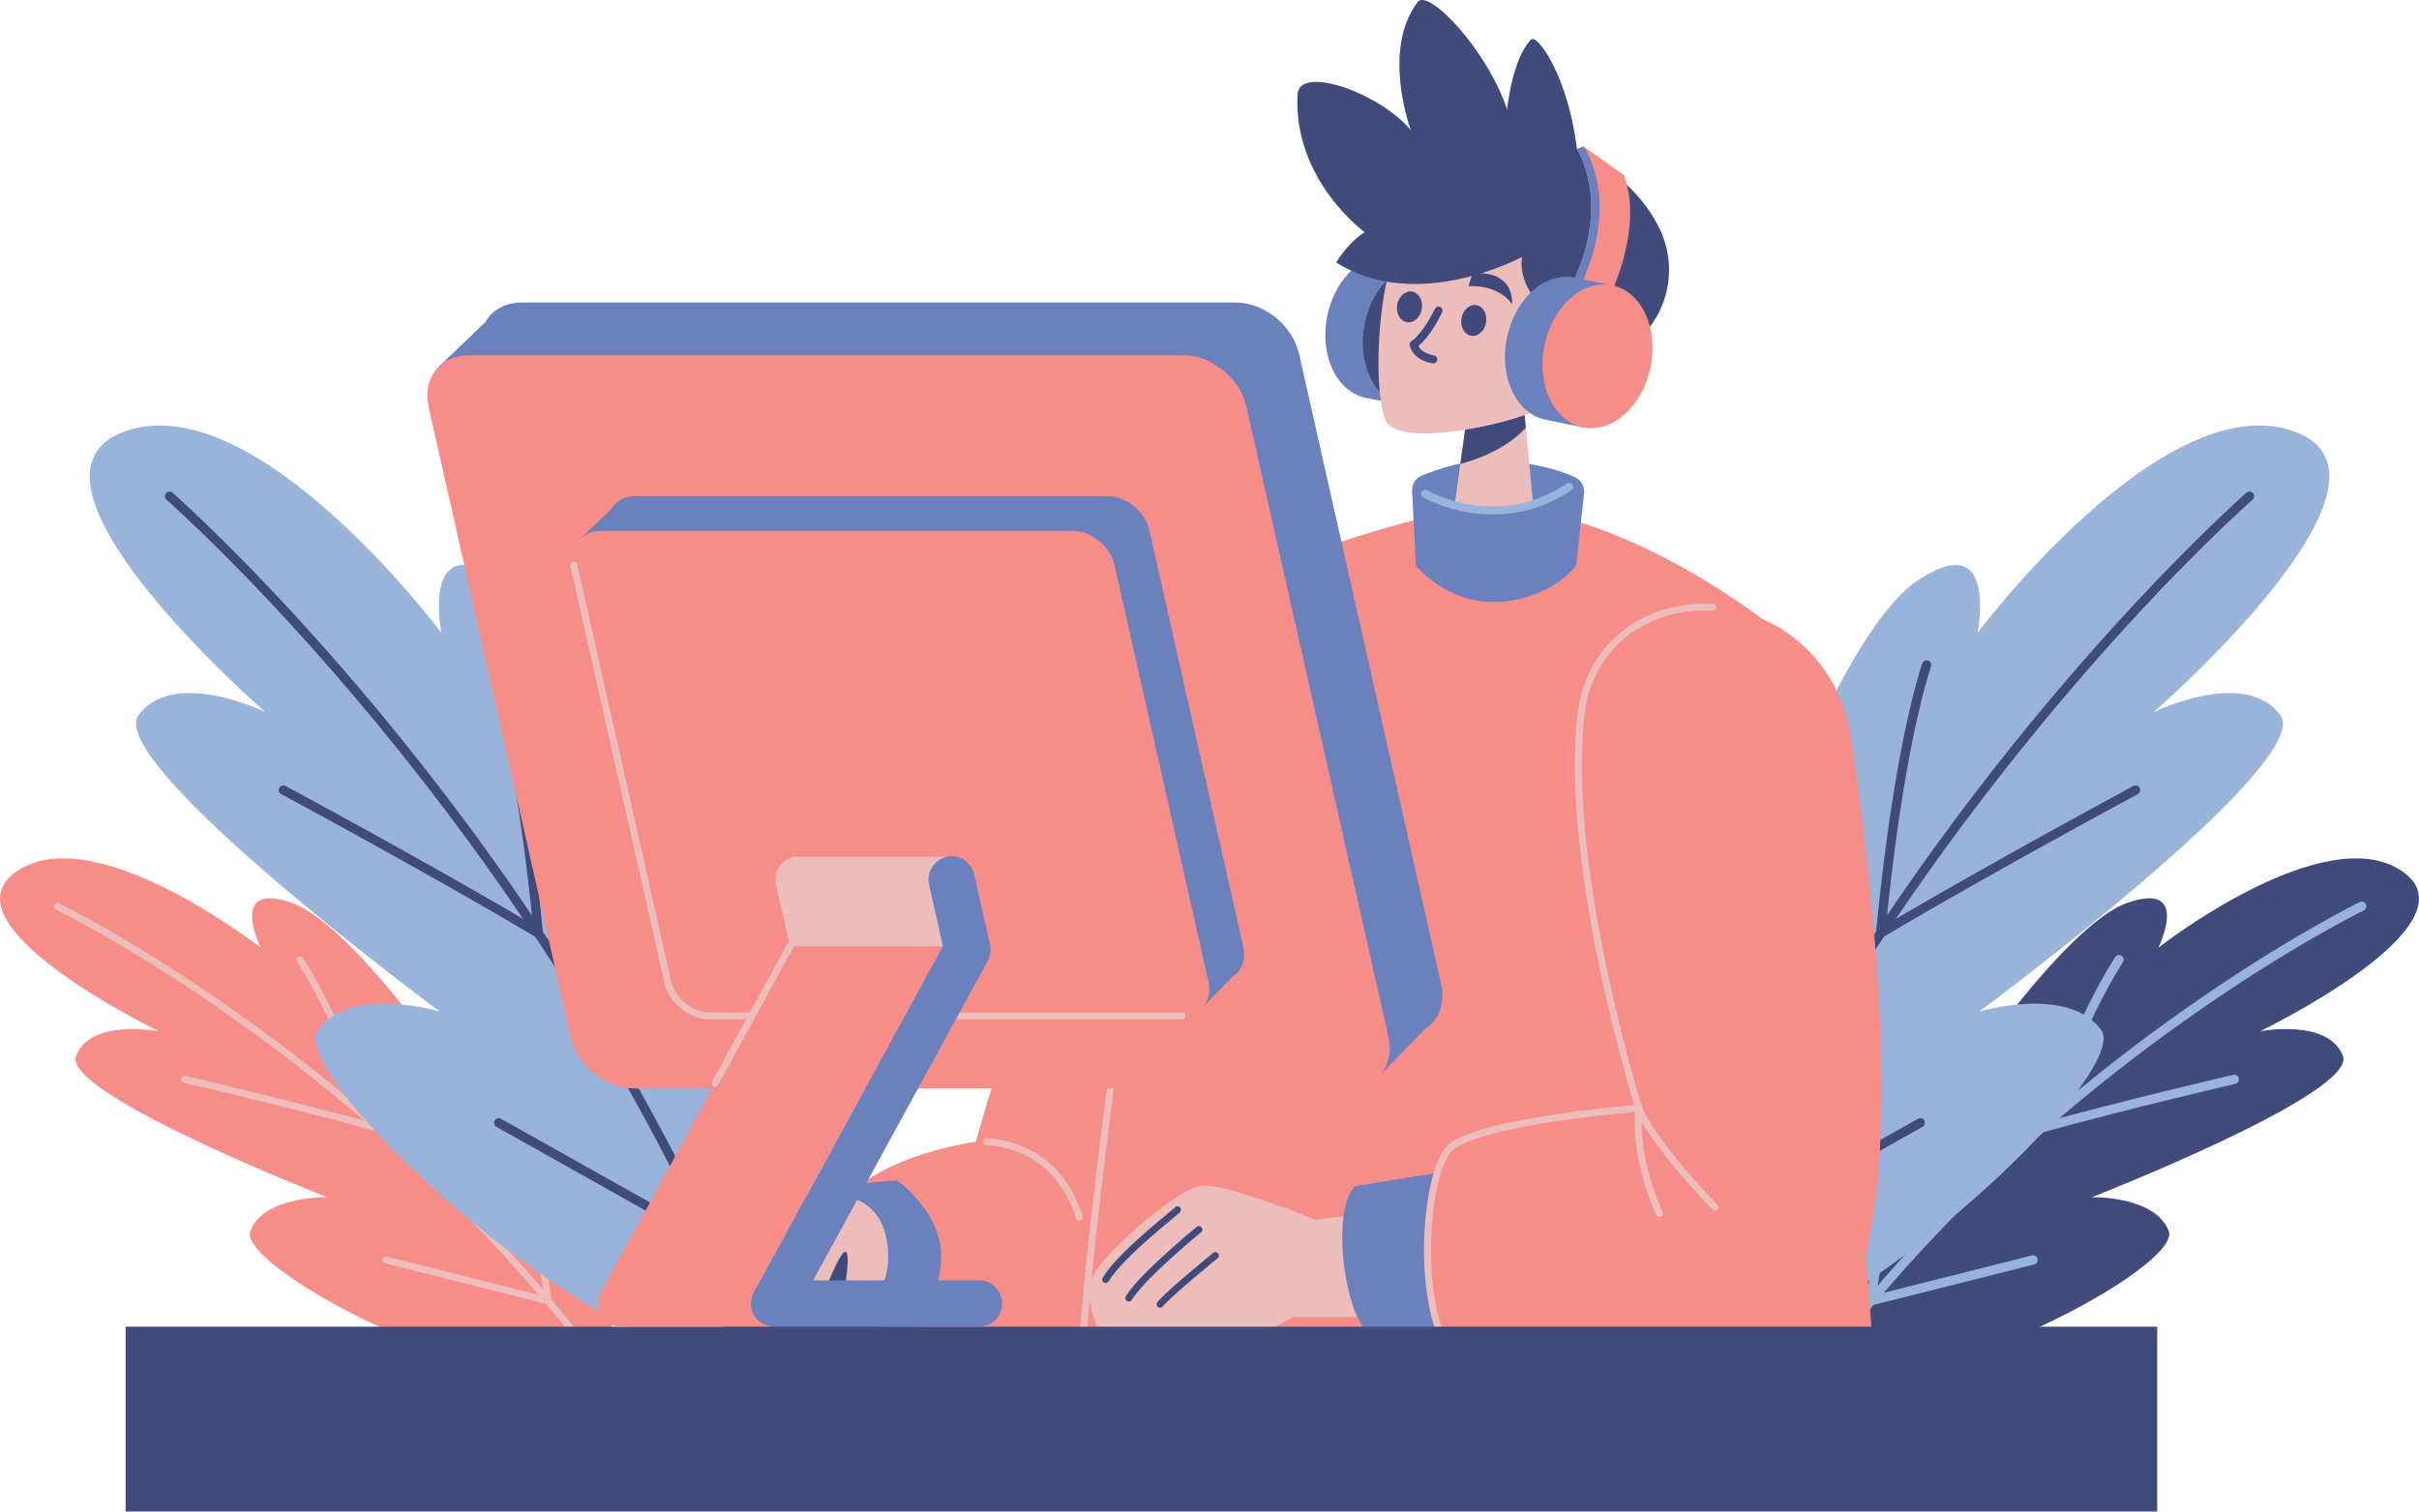
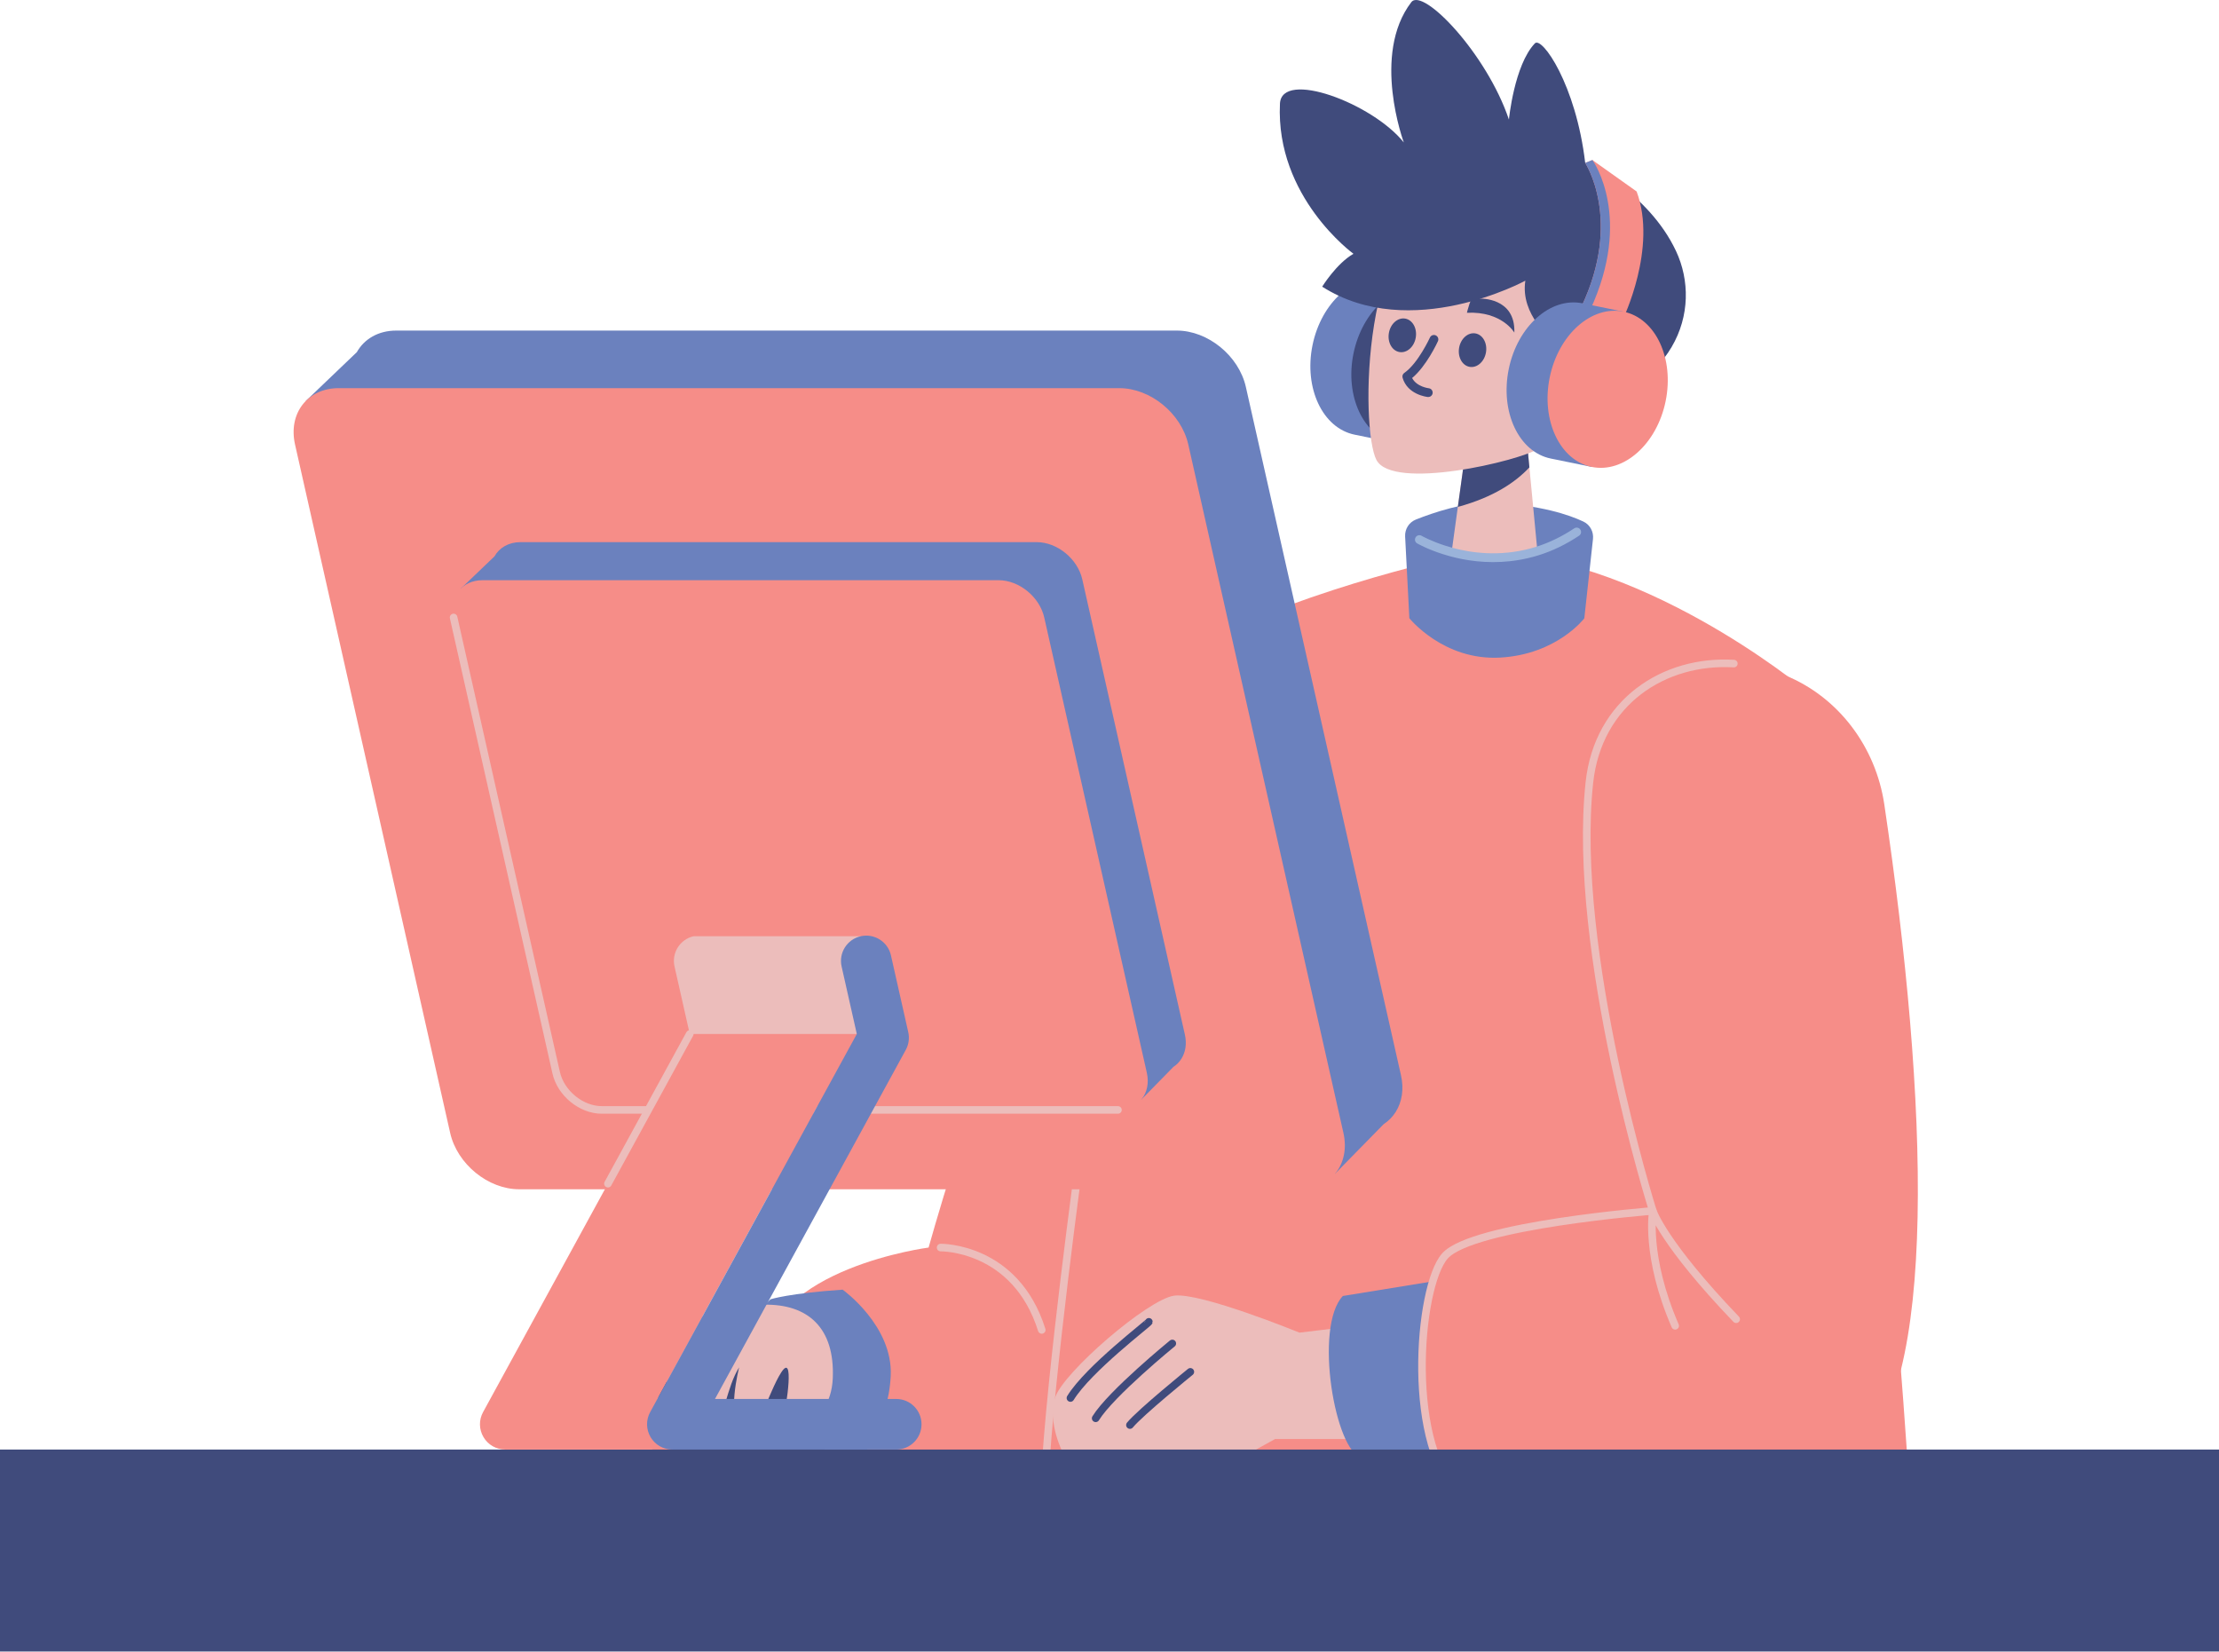
- <svg xmlns="http://www.w3.org/2000/svg" viewBox="40 154.931 522.299 326.438">
-   <path class="st0" d="M 435.253 451.91 C 420.556 448.74 441.444 400.325 450.236 389.867 C 459.029 379.409 460.544 392.279 460.544 392.279 C 460.544 392.279 485.401 354.768 499.311 349.92 C 513.222 345.072 506.016 359.593 506.016 359.593 C 506.016 359.593 541.883 331.536 558.697 343.114 C 575.511 354.691 527.991 377.642 527.991 377.642 C 527.991 377.642 542.695 374.825 545.869 382.951 C 549.042 391.076 491.656 413.49 491.656 413.49 C 491.656 413.49 505.276 413.146 508.252 420.763 C 511.227 428.381 457.943 456.802 435.253 451.91 Z" style="fill: rgb(64, 75, 124);" />
-   <path class="st1" d="M 549.93 350.658 C 549.93 350.658 485.474 381.991 436.479 445.119" style="fill: none; stroke: rgb(154, 179, 218); stroke-linecap: round; stroke-linejoin: round; stroke-miterlimit: 10; stroke-width: 2px;" />
-   <path class="st1" d="M 522.405 388.033 C 522.405 388.033 498.629 393.564 480.664 398.552 C 480.664 398.552 489.318 374.878 497.532 362.187" style="fill: none; stroke: rgb(154, 179, 218); stroke-linecap: round; stroke-linejoin: round; stroke-miterlimit: 10; stroke-width: 2px;" />
-   <path class="st1" d="M 478.974 427.036 L 443.96 435.858 C 443.96 435.858 446.726 413.603 451.956 400.686" style="fill: none; stroke: rgb(154, 179, 218); stroke-linecap: round; stroke-linejoin: round; stroke-miterlimit: 10; stroke-width: 2px;" />
-   <path class="st2" d="M 402.295 449.402 C 380.28 450.559 391.254 374.027 399.681 355.853 C 408.108 337.678 415.193 355.31 415.193 355.31 C 415.193 355.31 435.969 292.684 453.793 280.484 C 471.616 268.284 466.994 291.599 466.994 291.599 C 466.994 291.599 506.979 238.126 535.217 248.056 C 563.455 257.985 505.02 308.704 505.02 308.704 C 505.02 308.704 524.746 299.074 532.356 309.354 C 539.967 319.634 467.363 373.382 467.363 373.382 C 467.363 373.382 486.505 367.666 493.64 377.304 C 500.775 386.941 436.282 447.615 402.295 449.402 Z" style="fill: rgb(154, 179, 218);" />
-   <path class="st3" d="M 525.707 262.097 C 525.707 262.097 446.523 331.18 401.423 439.322" style="fill: none; stroke: rgb(64, 75, 124); stroke-linecap: round; stroke-linejoin: round; stroke-miterlimit: 10; stroke-width: 2px;" />
-   <path class="st3" d="M 501.104 325.554 C 501.104 325.554 469.58 342.507 446.074 356.463 C 446.074 356.463 449.232 319.639 455.984 298.527" style="fill: none; stroke: rgb(64, 75, 124); stroke-linecap: round; stroke-linejoin: round; stroke-miterlimit: 10; stroke-width: 2px;" />
-   <path class="st3" d="M 454.617 397.419 L 408.455 423.344 C 408.455 423.344 403.826 390.789 406.268 370.503" style="fill: none; stroke: rgb(64, 75, 124); stroke-linecap: round; stroke-linejoin: round; stroke-miterlimit: 10; stroke-width: 2px;" />
-   <g transform="matrix(1, 0, 0, 1, 40, 0)">
-     <path class="st4" d="M 127.045 451.91 C 141.743 448.74 120.854 400.325 112.062 389.867 C 103.269 379.409 101.754 392.279 101.754 392.279 C 101.754 392.279 76.897 354.768 62.987 349.92 C 49.077 345.072 56.282 359.593 56.282 359.593 C 56.282 359.593 20.415 331.536 3.601 343.114 C -13.213 354.691 34.307 377.642 34.307 377.642 C 34.307 377.642 19.603 374.825 16.429 382.951 C 13.256 391.076 70.642 413.49 70.642 413.49 C 70.642 413.49 57.022 413.146 54.046 420.763 C 51.071 428.381 104.355 456.802 127.045 451.91 Z" style="fill: rgb(246, 141, 136);" />
-     <path class="st5" d="M 12.368 350.658 C 12.368 350.658 76.824 381.991 125.819 445.119" style="fill: none; stroke: rgb(236, 189, 187); stroke-linecap: round; stroke-linejoin: round; stroke-miterlimit: 10; stroke-width: 1.5px;" />
-     <path class="st5" d="M 39.893 388.033 C 39.893 388.033 63.67 393.564 81.634 398.552 C 81.634 398.552 72.98 374.878 64.766 362.187" style="fill: none; stroke: rgb(236, 189, 187); stroke-linecap: round; stroke-linejoin: round; stroke-miterlimit: 10; stroke-width: 1.5px;" />
-     <path class="st5" d="M 83.324 427.036 L 118.338 435.858 C 118.338 435.858 115.572 413.603 110.342 400.686" style="fill: none; stroke: rgb(236, 189, 187); stroke-linecap: round; stroke-linejoin: round; stroke-miterlimit: 10; stroke-width: 1.5px;" />
-     <path class="st2" d="M 160.003 449.402 C 182.018 450.559 171.045 374.027 162.617 355.853 C 154.19 337.678 147.105 355.31 147.105 355.31 C 147.105 355.31 126.329 292.684 108.505 280.484 C 90.682 268.284 95.304 291.599 95.304 291.599 C 95.304 291.599 55.319 238.126 27.081 248.056 C -1.157 257.985 57.278 308.704 57.278 308.704 C 57.278 308.704 37.552 299.074 29.942 309.354 C 22.331 319.634 94.935 373.382 94.935 373.382 C 94.935 373.382 75.793 367.666 68.658 377.304 C 61.523 386.941 126.016 447.615 160.003 449.402 Z" style="fill: rgb(154, 179, 218);" />
-     <path class="st3" d="M 36.591 262.097 C 36.591 262.097 115.775 331.18 160.875 439.322" style="fill: none; stroke: rgb(64, 75, 124); stroke-linecap: round; stroke-linejoin: round; stroke-miterlimit: 10; stroke-width: 2px;" />
-     <path class="st3" d="M 61.194 325.554 C 61.194 325.554 92.718 342.507 116.224 356.463 C 116.224 356.463 113.066 319.639 106.314 298.527" style="fill: none; stroke: rgb(64, 75, 124); stroke-linecap: round; stroke-linejoin: round; stroke-miterlimit: 10; stroke-width: 2px;" />
-     <path class="st3" d="M 107.682 397.419 L 153.843 423.344 C 153.843 423.344 158.472 390.789 156.03 370.503" style="fill: none; stroke: rgb(64, 75, 124); stroke-linecap: round; stroke-linejoin: round; stroke-miterlimit: 10; stroke-width: 2px;" />
-   </g>
-   <path class="st4" d="M 307.122 280.701 C 280.031 295.903 250.684 401.522 250.684 401.522 C 250.684 401.522 219.318 405.567 217.892 423.626 C 216.466 441.685 223.595 449.98 254.011 449.98 C 284.427 449.98 304.392 444.062 307.717 411.27 C 310.003 388.715 326.889 321.706 326.13 288.906 C 325.785 274.018 307.122 280.701 307.122 280.701 Z" style="fill: rgb(246, 141, 136);" />
-   <path class="st5" d="M 253.06 401.522 C 253.06 401.522 267.855 401.289 273.052 417.804" style="fill: none; stroke: rgb(236, 189, 187); stroke-linecap: round; stroke-linejoin: round; stroke-miterlimit: 10; stroke-width: 1.5px;" />
-   <path class="st7" d="M 233.694 409.844 C 223.12 410.557 219.437 411.745 219.437 411.745 C 219.437 411.745 210.169 420.062 212.308 430.279 C 214.447 440.497 218.961 442.161 218.961 442.161 L 236.783 443.943 C 236.783 443.943 242.724 436.814 243.199 426.893 C 243.674 416.973 233.694 409.844 233.694 409.844 Z" style="fill: rgb(107, 129, 190);" />
-   <path class="st0" d="M 212.427 419.349 C 196.565 419.349 196.031 441.804 196.031 441.804 L 230.13 441.804 C 230.13 441.804 231.674 419.349 212.427 419.349 Z" style="fill: rgb(64, 75, 124);" />
-   <path class="st8" d="M 218.185 412.815 C 206.52 413.012 197.338 418.5 194.714 424.624 C 192.089 430.747 195.151 437.599 198.65 435.995 C 198.65 435.995 200.545 438.036 203.315 436.287 C 203.315 436.287 206.231 438.473 208.272 436.87 C 210.313 435.266 210.75 429.143 213.229 425.207 C 213.229 425.207 210.604 435.412 213.812 437.161 C 217.019 438.911 218.914 430.309 221.539 426.227 C 224.163 422.145 222.705 432.35 221.83 435.995 C 220.955 439.64 231.306 437.453 231.744 427.394 C 232.181 417.334 226.787 412.669 218.185 412.815 Z" style="fill: rgb(236, 189, 187);" />
-   <path class="st9" d="M 203.023 434.719 C 203.023 434.719 203.242 425.753 207.616 420.833" style="fill: none; stroke: rgb(64, 75, 124); stroke-linecap: round; stroke-linejoin: round; stroke-miterlimit: 10; stroke-width: 1.5px;" />
-   <path class="st9" d="M 198.103 433.845 C 198.103 433.845 196.9 425.207 201.493 420.177" style="fill: none; stroke: rgb(64, 75, 124); stroke-linecap: round; stroke-linejoin: round; stroke-miterlimit: 10; stroke-width: 1.5px;" />
-   <path class="st4" d="M 445.978 471.674 L 272.458 471.674 C 276.015 367.766 297.963 300.503 303.437 285.2 C 304.21 283.041 305.824 281.295 307.907 280.337 C 332.241 269.147 359.028 264.024 359.028 264.024 C 390.858 263.874 423.528 290.964 423.528 290.964 C 436.568 325.174 443.758 432.964 445.978 471.674 Z" style="fill: rgb(246, 141, 136);" />
-   <path class="st5" d="M 302.569 288.108 C 297.204 304.527 287.661 337.593 280.664 383.26 C 280.664 383.26 274.688 426.571 273.614 447.967" style="fill: none; stroke: rgb(236, 189, 187); stroke-linecap: round; stroke-linejoin: round; stroke-miterlimit: 10; stroke-width: 1.5px;" />
-   <path class="st7" d="M 362.12 254.302 C 356.85 254.062 350.373 256.29 347.018 257.622 C 345.662 258.16 344.811 259.509 344.886 260.966 L 345.722 277.129 C 345.722 277.129 352.465 285.542 363.685 284.909 C 374.905 284.276 380.306 277.15 380.306 277.15 L 382.022 261.467 C 382.179 260.033 381.43 258.639 380.124 258.024 C 377.333 256.71 371.651 254.737 362.12 254.302 Z" style="fill: rgb(107, 129, 190);" />
-   <path class="st8" d="M 368.776 240.269 L 369.451 247.307 L 371.031 263.847 C 370.682 263.961 370.332 264.056 369.981 264.152 C 363.814 265.834 358.132 265.162 354.076 264.066 L 355.304 255.128 L 357.035 242.618 L 368.776 240.269 Z" style="fill: rgb(236, 189, 187);" />
-   <path class="st0" d="M 368.776 240.269 L 369.451 247.307 C 366.797 250.164 362.45 253.187 355.304 255.128 L 357.035 242.618 L 368.776 240.269 Z" style="fill: rgb(64, 75, 124);" />
-   <path class="st2" d="M 365.634 265.857 C 360.898 266.375 356.759 265.693 353.848 264.906 C 353.344 264.766 352.865 264.624 352.403 264.481 C 349.252 263.488 347.343 262.386 347.265 262.34 C 346.848 262.098 346.708 261.566 346.95 261.15 C 347.19 260.737 347.722 260.594 348.14 260.835 C 348.158 260.845 349.975 261.891 352.922 262.821 C 353.363 262.957 353.828 263.094 354.309 263.227 C 357.914 264.203 363.518 265.009 369.752 263.312 C 370.11 263.214 370.436 263.127 370.759 263.02 C 373.35 262.213 375.887 260.984 378.314 259.365 C 378.709 259.1 379.252 259.204 379.52 259.606 C 379.788 260.005 379.679 260.546 379.279 260.812 C 376.715 262.524 374.026 263.825 371.289 264.678 C 370.949 264.79 370.596 264.886 370.239 264.984 C 368.658 265.415 367.116 265.695 365.634 265.857 Z" style="fill: rgb(154, 179, 218);" />
-   <path class="st8" d="M 332.902 417.27 L 323.991 418.339 C 323.991 418.339 304.387 410.319 299.219 411.032 C 294.051 411.745 277.298 426.18 275.694 431.171 C 274.09 436.161 277.298 442.22 277.298 442.22 L 314.011 442.22 L 319.179 439.369 L 339.674 439.369 L 332.902 417.27 Z" style="fill: rgb(236, 189, 187);" />
-   <path class="st9" d="M 294.229 416.2 C 294.229 416.468 282.288 425.468 278.724 431.26" style="fill: none; stroke: rgb(64, 75, 124); stroke-linecap: round; stroke-linejoin: round; stroke-miterlimit: 10; stroke-width: 1.5px;" />
-   <path class="st9" d="M 298.862 420.478 C 298.862 420.478 286.744 430.369 283.714 435.27" style="fill: none; stroke: rgb(64, 75, 124); stroke-linecap: round; stroke-linejoin: round; stroke-miterlimit: 10; stroke-width: 1.5px;" />
-   <path class="st9" d="M 302.427 426.091 C 302.427 426.091 292.536 434.111 290.486 436.606" style="fill: none; stroke: rgb(64, 75, 124); stroke-linecap: round; stroke-linejoin: round; stroke-miterlimit: 10; stroke-width: 1.5px;" />
-   <path class="st7" d="M 359.698 444.318 C 359.698 444.318 341.718 444.064 336.385 443.088 C 331.053 442.112 326.779 417.202 332.577 411.094 L 355.653 407.344 L 359.698 444.318 Z" style="fill: rgb(107, 129, 190);" />
-   <path class="st4" d="M 420.091 288.448 C 430.643 292.782 437.927 302.629 439.607 313.913 C 448.288 372.225 450.452 430.079 433.703 443.092 C 416.217 456.677 367.253 459.642 356.111 450.68 C 344.969 441.719 347.342 409.294 352.753 403.185 C 358.165 397.076 393.853 394.279 393.853 394.279 C 393.853 394.279 377.718 343.015 381.309 309.612 C 383.453 289.659 403.36 281.576 420.091 288.448 Z" style="fill: rgb(246, 141, 136);" />
-   <path class="st5" d="M 433.703 443.092 C 416.217 456.677 367.253 459.642 356.111 450.68 C 344.969 441.719 347.342 409.294 352.753 403.185 C 358.165 397.076 393.853 394.279 393.853 394.279 C 393.853 394.279 377.718 343.015 381.309 309.612 C 383.026 293.638 396.126 285.273 409.867 286.096" style="fill: none; stroke: rgb(236, 189, 187); stroke-linecap: round; stroke-linejoin: round; stroke-miterlimit: 10; stroke-width: 1.5px;" />
-   <path class="st5" d="M 410.325 415.686 C 395.925 400.658 393.853 394.279 393.853 394.279 C 393.853 394.279 392.288 403.226 398.269 416.987" style="fill: none; stroke: rgb(236, 189, 187); stroke-linecap: round; stroke-linejoin: round; stroke-miterlimit: 10; stroke-width: 1.5px;" />
-   <path class="st7" d="M 349.495 227.842 C 348.631 232.075 346.564 235.654 343.92 238.003 L 343.003 242.5 L 334.9 240.846 C 328.57 239.554 324.848 231.64 326.577 223.165 C 328.307 214.69 334.834 208.867 341.163 210.159 L 349.266 211.813 L 348.348 216.31 C 349.859 219.507 350.359 223.61 349.495 227.842 Z" style="fill: rgb(107, 129, 190);" />
-   <ellipse transform="matrix(0.19998, -0.9798, 0.9798, 0.19998, -7.540419, 527.48)" class="st0" cx="364.985" cy="286.472" rx="15.662" ry="11.696" style="fill: rgb(64, 75, 124);" />
-   <path class="st8" d="M 354.014 194.305 C 336.261 197.883 336.002 239.689 339.21 245.835 C 342.417 251.981 367.44 246.075 371.288 243.594 C 375.136 241.114 378.571 226.161 378.945 216.534 C 379.318 206.907 374.633 190.148 354.014 194.305 Z" style="fill: rgb(236, 189, 187);" />
-   <path class="st0" d="M 374.49 227.954 L 373.965 222.07 C 373.965 222.07 367.607 217.18 368.649 210.411 C 368.649 210.411 345.994 222.752 328.493 211.594 C 328.493 211.594 331.319 207.007 334.675 205.095 C 334.675 205.095 319.259 193.924 320.141 175.43 C 320.466 168.621 338.431 175.332 344.628 183.091 C 344.628 183.091 338.172 165.71 346.11 155.359 C 348.399 152.376 361.004 165.495 365.404 178.561 C 365.404 178.561 366.445 167.804 370.531 163.503 C 371.916 162.044 378.67 171.644 380.483 187.132 C 380.483 187.132 393.009 193.011 398.429 204.54 C 403.849 216.068 398.563 232.927 374.853 236.708 L 374.49 227.954 Z" style="fill: rgb(64, 75, 124);" />
-   <path class="st8" d="M 374.49 227.954 C 374.49 227.954 379.967 213.927 388.57 217.62 C 397.174 221.314 388.456 238.31 373.311 237.827 L 374.49 227.954 Z" style="fill: rgb(236, 189, 187);" />
-   <g transform="matrix(1, 0, 0, 1, -18.85093, -59.3157)">
-     <path class="st0" d="M396.558,293.854c-0.041,0.004-0.081,0.006-0.123,0.005 c-0.48-0.015-0.858-0.416-0.843-0.896c0.003-0.114,0.456-11.372,9.766-12.517 c0.003-0,0.008-0.001,0.012-0.001c0.473-0.052,0.9,0.285,0.958,0.759 c0.059,0.477-0.28,0.911-0.757,0.97c-7.845,0.966-8.236,10.744-8.239,10.842 C397.318,293.454,396.982,293.807,396.558,293.854z" style="fill: rgb(64, 75, 124);" />
-   </g>
-   <g transform="matrix(1, 0, 0, 1, -18.85093, -59.3157)">
-     <path class="st0" d="M402.591,291.471c-0.417,0.046-0.819-0.218-0.933-0.637 c-0.009-0.037-1.026-3.726-2.79-5.761 c-0.315-0.363-0.276-0.913,0.088-1.228c0.361-0.313,0.912-0.278,1.227,0.087 c2.027,2.339,3.11,6.28,3.155,6.446c0.126,0.464-0.148,0.942-0.613,1.067 C402.682,291.458,402.637,291.466,402.591,291.471z" style="fill: rgb(64, 75, 124);" />
-   </g>
-   <path class="st0" d="M 349.558 233.402 C 349.499 233.409 349.437 233.41 349.375 233.403 C 349.211 233.386 345.351 232.956 344.383 229.594 C 344.28 229.234 344.417 228.848 344.726 228.635 C 347.429 226.775 349.764 221.705 349.788 221.653 C 349.988 221.213 350.507 221.023 350.941 221.223 C 351.379 221.423 351.572 221.939 351.372 222.376 C 351.275 222.589 349.099 227.311 346.268 229.648 C 347.166 231.391 349.529 231.669 349.555 231.671 C 350.031 231.724 350.377 232.152 350.326 232.628 C 350.283 233.043 349.957 233.359 349.558 233.402 Z" style="fill: rgb(64, 75, 124);" />
-   <path class="st0" d="M 357.101 216.753 C 357.101 216.753 357.886 213.322 358.841 212.803 C 359.795 212.284 359.645 213.956 359.645 213.956 C 359.645 213.956 366.72 213.643 366.476 220.668 C 366.476 220.668 364.023 216.417 357.101 216.753 Z" style="fill: rgb(64, 75, 124);" />
-   <path class="st0" d="M 349.027 215.392 C 349.027 215.392 349.754 211.94 349.315 211.044 C 348.875 210.149 348.368 211.728 348.368 211.728 C 348.368 211.728 343.83 208.285 341.445 214.744 C 341.445 214.744 344.598 211.997 349.027 215.392 Z" style="fill: rgb(64, 75, 124);" />
-   <ellipse transform="matrix(0.169274, -0.985569, 0.985569, 0.169274, 15.02134, 547.7775)" class="st0" cx="377.062" cy="283.454" rx="3.354" ry="2.694" style="fill: rgb(64, 75, 124);" />
-   <ellipse transform="matrix(0.169274, -0.985569, 0.985569, 0.169274, 6.374948, 531.6634)" class="st0" cx="363.18" cy="280.526" rx="3.354" ry="2.694" style="fill: rgb(64, 75, 124);" />
-   <path class="st4" d="M 387.908 218.084 L 381.498 216.124 L 379.718 215.584 C 387.908 198.354 380.478 187.134 380.478 187.134 L 381.908 186.564 C 381.908 186.564 381.908 186.564 381.918 186.574 L 390.648 192.774 C 394.808 203.944 387.908 218.084 387.908 218.084 Z" style="fill: rgb(246, 141, 136);" />
-   <path class="st7" d="M 381.498 216.124 L 379.718 215.584 C 387.908 198.354 380.478 187.134 380.478 187.134 L 381.908 186.564 C 381.908 186.564 381.908 186.564 381.918 186.574 C 382.238 187.024 389.838 198.044 381.498 216.124 Z" style="fill: rgb(107, 129, 190);" />
-   <path class="st7" d="M 388.285 232.566 C 387.421 236.799 385.353 240.378 382.71 242.727 L 381.792 247.224 L 373.689 245.57 C 367.36 244.278 363.637 236.364 365.367 227.889 C 367.097 219.414 373.623 213.591 379.953 214.883 L 388.056 216.537 L 387.138 221.034 C 388.649 224.231 389.149 228.334 388.285 232.566 Z" style="fill: rgb(107, 129, 190);" />
-   <ellipse transform="matrix(0.19998, -0.9798, 0.9798, 0.19998, 18.86376, 569.2654)" class="st4" cx="403.775" cy="291.196" rx="15.662" ry="11.696" style="fill: rgb(246, 141, 136);" />
-   <rect x="67.12" y="441.448" class="st0" width="438.653" height="39.921" style="fill: rgb(64, 75, 124);" />
-   <g transform="matrix(1, 0, 0, 1, 60.16278, 0)">
+ <svg xmlns="http://www.w3.org/2000/svg" viewBox="72.033 34.652 438.653 326.438">
+   <path class="st4" d="M 312.035 160.422 C 284.944 175.624 255.597 281.243 255.597 281.243 C 255.597 281.243 224.231 285.288 222.805 303.347 C 221.379 321.406 228.508 329.701 258.924 329.701 C 289.34 329.701 309.305 323.783 312.63 290.991 C 314.916 268.436 331.802 201.427 331.043 168.627 C 330.698 153.739 312.035 160.422 312.035 160.422 Z" style="fill: rgb(246, 141, 136);" />
+   <path class="st5" d="M 257.973 281.243 C 257.973 281.243 272.768 281.01 277.965 297.525" style="fill: none; stroke: rgb(236, 189, 187); stroke-linecap: round; stroke-linejoin: round; stroke-miterlimit: 10; stroke-width: 1.5px;" />
+   <path class="st7" d="M 238.607 289.565 C 228.033 290.278 224.35 291.466 224.35 291.466 C 224.35 291.466 215.082 299.783 217.221 310 C 219.36 320.218 223.874 321.882 223.874 321.882 L 241.696 323.664 C 241.696 323.664 247.637 316.535 248.112 306.614 C 248.587 296.694 238.607 289.565 238.607 289.565 Z" style="fill: rgb(107, 129, 190);" />
+   <path class="st0" d="M 217.34 299.07 C 201.478 299.07 200.944 321.525 200.944 321.525 L 235.043 321.525 C 235.043 321.525 236.587 299.07 217.34 299.07 Z" style="fill: rgb(64, 75, 124);" />
+   <path class="st8" d="M 223.098 292.536 C 211.433 292.733 202.251 298.221 199.627 304.345 C 197.002 310.468 200.064 317.32 203.563 315.716 C 203.563 315.716 205.458 317.757 208.228 316.008 C 208.228 316.008 211.144 318.194 213.185 316.591 C 215.226 314.987 215.663 308.864 218.142 304.928 C 218.142 304.928 215.517 315.133 218.725 316.882 C 221.932 318.632 223.827 310.03 226.452 305.948 C 229.076 301.866 227.618 312.071 226.743 315.716 C 225.868 319.361 236.219 317.174 236.657 307.115 C 237.094 297.055 231.7 292.39 223.098 292.536 Z" style="fill: rgb(236, 189, 187);" />
+   <path class="st9" d="M 207.936 314.44 C 207.936 314.44 208.155 305.474 212.529 300.554" style="fill: none; stroke: rgb(64, 75, 124); stroke-linecap: round; stroke-linejoin: round; stroke-miterlimit: 10; stroke-width: 1.5px;" />
+   <path class="st9" d="M 203.016 313.566 C 203.016 313.566 201.813 304.928 206.406 299.898" style="fill: none; stroke: rgb(64, 75, 124); stroke-linecap: round; stroke-linejoin: round; stroke-miterlimit: 10; stroke-width: 1.5px;" />
+   <path class="st4" d="M 450.891 351.395 L 277.371 351.395 C 280.928 247.487 302.876 180.224 308.35 164.921 C 309.123 162.762 310.737 161.016 312.82 160.058 C 337.154 148.868 363.941 143.745 363.941 143.745 C 395.771 143.595 428.441 170.685 428.441 170.685 C 441.481 204.895 448.671 312.685 450.891 351.395 Z" style="fill: rgb(246, 141, 136);" />
+   <path class="st5" d="M 307.482 167.829 C 302.117 184.248 292.574 217.314 285.577 262.981 C 285.577 262.981 279.601 306.292 278.527 327.688" style="fill: none; stroke: rgb(236, 189, 187); stroke-linecap: round; stroke-linejoin: round; stroke-miterlimit: 10; stroke-width: 1.5px;" />
+   <path class="st7" d="M 367.033 134.023 C 361.763 133.783 355.286 136.011 351.931 137.343 C 350.575 137.881 349.724 139.23 349.799 140.687 L 350.635 156.85 C 350.635 156.85 357.378 165.263 368.598 164.63 C 379.818 163.997 385.219 156.871 385.219 156.871 L 386.935 141.188 C 387.092 139.754 386.343 138.36 385.037 137.745 C 382.246 136.431 376.564 134.458 367.033 134.023 Z" style="fill: rgb(107, 129, 190);" />
+   <path class="st8" d="M 373.689 119.99 L 374.364 127.028 L 375.944 143.568 C 375.595 143.682 375.245 143.777 374.894 143.873 C 368.727 145.555 363.045 144.883 358.989 143.787 L 360.217 134.849 L 361.948 122.339 L 373.689 119.99 Z" style="fill: rgb(236, 189, 187);" />
+   <path class="st0" d="M 373.689 119.99 L 374.364 127.028 C 371.71 129.885 367.363 132.908 360.217 134.849 L 361.948 122.339 L 373.689 119.99 Z" style="fill: rgb(64, 75, 124);" />
+   <path class="st2" d="M 370.547 145.578 C 365.811 146.096 361.672 145.414 358.761 144.627 C 358.257 144.487 357.778 144.345 357.316 144.202 C 354.165 143.209 352.256 142.107 352.178 142.061 C 351.761 141.819 351.621 141.287 351.863 140.871 C 352.103 140.458 352.635 140.315 353.053 140.556 C 353.071 140.566 354.888 141.612 357.835 142.542 C 358.276 142.678 358.741 142.815 359.222 142.948 C 362.827 143.924 368.431 144.73 374.665 143.033 C 375.023 142.935 375.349 142.848 375.672 142.741 C 378.263 141.934 380.8 140.705 383.227 139.086 C 383.622 138.821 384.165 138.925 384.433 139.327 C 384.701 139.726 384.592 140.267 384.192 140.533 C 381.628 142.245 378.939 143.546 376.202 144.399 C 375.862 144.511 375.509 144.607 375.152 144.705 C 373.571 145.136 372.029 145.416 370.547 145.578 Z" style="fill: rgb(154, 179, 218);" />
+   <path class="st8" d="M 337.815 296.991 L 328.904 298.06 C 328.904 298.06 309.3 290.04 304.132 290.753 C 298.964 291.466 282.211 305.901 280.607 310.892 C 279.003 315.882 282.211 321.941 282.211 321.941 L 318.924 321.941 L 324.092 319.09 L 344.587 319.09 L 337.815 296.991 Z" style="fill: rgb(236, 189, 187);" />
+   <path class="st9" d="M 299.142 295.921 C 299.142 296.189 287.201 305.189 283.637 310.981" style="fill: none; stroke: rgb(64, 75, 124); stroke-linecap: round; stroke-linejoin: round; stroke-miterlimit: 10; stroke-width: 1.5px;" />
+   <path class="st9" d="M 303.775 300.199 C 303.775 300.199 291.657 310.09 288.627 314.991" style="fill: none; stroke: rgb(64, 75, 124); stroke-linecap: round; stroke-linejoin: round; stroke-miterlimit: 10; stroke-width: 1.5px;" />
+   <path class="st9" d="M 307.34 305.812 C 307.34 305.812 297.449 313.832 295.399 316.327" style="fill: none; stroke: rgb(64, 75, 124); stroke-linecap: round; stroke-linejoin: round; stroke-miterlimit: 10; stroke-width: 1.5px;" />
+   <path class="st7" d="M 364.611 324.039 C 364.611 324.039 346.631 323.785 341.298 322.809 C 335.966 321.833 331.692 296.923 337.49 290.815 L 360.566 287.065 L 364.611 324.039 Z" style="fill: rgb(107, 129, 190);" />
+   <path class="st4" d="M 425.004 168.169 C 435.556 172.503 442.84 182.35 444.52 193.634 C 453.201 251.946 455.365 309.8 438.616 322.813 C 421.13 336.398 372.166 339.363 361.024 330.401 C 349.882 321.44 352.255 289.015 357.666 282.906 C 363.078 276.797 398.766 274 398.766 274 C 398.766 274 382.631 222.736 386.222 189.333 C 388.366 169.38 408.273 161.297 425.004 168.169 Z" style="fill: rgb(246, 141, 136);" />
+   <path class="st5" d="M 438.616 322.813 C 421.13 336.398 372.166 339.363 361.024 330.401 C 349.882 321.44 352.255 289.015 357.666 282.906 C 363.078 276.797 398.766 274 398.766 274 C 398.766 274 382.631 222.736 386.222 189.333 C 387.939 173.359 401.039 164.994 414.78 165.817" style="fill: none; stroke: rgb(236, 189, 187); stroke-linecap: round; stroke-linejoin: round; stroke-miterlimit: 10; stroke-width: 1.5px;" />
+   <path class="st5" d="M 415.238 295.407 C 400.838 280.379 398.766 274 398.766 274 C 398.766 274 397.201 282.947 403.182 296.708" style="fill: none; stroke: rgb(236, 189, 187); stroke-linecap: round; stroke-linejoin: round; stroke-miterlimit: 10; stroke-width: 1.5px;" />
+   <path class="st7" d="M 354.408 107.563 C 353.544 111.796 351.477 115.375 348.833 117.724 L 347.916 122.221 L 339.813 120.567 C 333.483 119.275 329.761 111.361 331.49 102.886 C 333.22 94.411 339.747 88.588 346.076 89.88 L 354.179 91.534 L 353.261 96.031 C 354.772 99.228 355.272 103.331 354.408 107.563 Z" style="fill: rgb(107, 129, 190);" />
+   <ellipse transform="matrix(0.19998, -0.9798, 0.9798, 0.19998, -2.627365, 407.201)" class="st0" cx="364.985" cy="286.472" rx="15.662" ry="11.696" style="fill: rgb(64, 75, 124);" />
+   <path class="st8" d="M 358.927 74.026 C 341.174 77.604 340.915 119.41 344.123 125.556 C 347.33 131.702 372.353 125.796 376.201 123.315 C 380.049 120.835 383.484 105.882 383.858 96.255 C 384.231 86.628 379.546 69.869 358.927 74.026 Z" style="fill: rgb(236, 189, 187);" />
+   <path class="st0" d="M 379.403 107.675 L 378.878 101.791 C 378.878 101.791 372.52 96.901 373.562 90.132 C 373.562 90.132 350.907 102.473 333.406 91.315 C 333.406 91.315 336.232 86.728 339.588 84.816 C 339.588 84.816 324.172 73.645 325.054 55.151 C 325.379 48.342 343.344 55.053 349.541 62.812 C 349.541 62.812 343.085 45.431 351.023 35.08 C 353.312 32.097 365.917 45.216 370.317 58.282 C 370.317 58.282 371.358 47.525 375.444 43.224 C 376.829 41.765 383.583 51.365 385.396 66.853 C 385.396 66.853 397.922 72.732 403.342 84.261 C 408.762 95.789 403.476 112.648 379.766 116.429 L 379.403 107.675 Z" style="fill: rgb(64, 75, 124);" />
+   <path class="st8" d="M 379.403 107.675 C 379.403 107.675 384.88 93.648 393.483 97.341 C 402.087 101.035 393.369 118.031 378.224 117.548 L 379.403 107.675 Z" style="fill: rgb(236, 189, 187);" />
+   <path class="st0" d="M 354.471 113.123 C 354.412 113.13 354.35 113.131 354.288 113.124 C 354.124 113.107 350.264 112.677 349.296 109.315 C 349.193 108.955 349.33 108.569 349.639 108.356 C 352.342 106.496 354.677 101.426 354.701 101.374 C 354.901 100.934 355.42 100.744 355.854 100.944 C 356.292 101.144 356.485 101.66 356.285 102.097 C 356.188 102.31 354.012 107.032 351.181 109.369 C 352.079 111.112 354.442 111.39 354.468 111.392 C 354.944 111.445 355.29 111.873 355.239 112.349 C 355.196 112.764 354.87 113.08 354.471 113.123 Z" style="fill: rgb(64, 75, 124);" />
+   <path class="st0" d="M 362.014 96.474 C 362.014 96.474 362.799 93.043 363.754 92.524 C 364.708 92.005 364.558 93.677 364.558 93.677 C 364.558 93.677 371.633 93.364 371.389 100.389 C 371.389 100.389 368.936 96.138 362.014 96.474 Z" style="fill: rgb(64, 75, 124);" />
+   <path class="st0" d="M 353.94 95.113 C 353.94 95.113 354.667 91.661 354.228 90.765 C 353.788 89.87 353.281 91.449 353.281 91.449 C 353.281 91.449 348.743 88.006 346.358 94.465 C 346.358 94.465 349.511 91.718 353.94 95.113 Z" style="fill: rgb(64, 75, 124);" />
+   <ellipse transform="matrix(0.169274, -0.985569, 0.985569, 0.169274, 19.93437, 427.4984)" class="st0" cx="377.062" cy="283.454" rx="3.354" ry="2.694" style="fill: rgb(64, 75, 124);" />
+   <ellipse transform="matrix(0.169274, -0.985569, 0.985569, 0.169274, 11.28799, 411.3844)" class="st0" cx="363.18" cy="280.526" rx="3.354" ry="2.694" style="fill: rgb(64, 75, 124);" />
+   <path class="st4" d="M 392.821 97.805 L 386.411 95.845 L 384.631 95.305 C 392.821 78.075 385.391 66.855 385.391 66.855 L 386.821 66.285 C 386.821 66.285 386.821 66.285 386.831 66.295 L 395.561 72.495 C 399.721 83.665 392.821 97.805 392.821 97.805 Z" style="fill: rgb(246, 141, 136);" />
+   <path class="st7" d="M 386.411 95.845 L 384.631 95.305 C 392.821 78.075 385.391 66.855 385.391 66.855 L 386.821 66.285 C 386.821 66.285 386.821 66.285 386.831 66.295 C 387.151 66.745 394.751 77.765 386.411 95.845 Z" style="fill: rgb(107, 129, 190);" />
+   <path class="st7" d="M 393.198 112.287 C 392.334 116.52 390.266 120.099 387.623 122.448 L 386.705 126.945 L 378.602 125.291 C 372.273 123.999 368.55 116.085 370.28 107.61 C 372.01 99.135 378.536 93.312 384.866 94.604 L 392.969 96.258 L 392.051 100.755 C 393.562 103.952 394.062 108.055 393.198 112.287 Z" style="fill: rgb(107, 129, 190);" />
+   <ellipse transform="matrix(0.19998, -0.9798, 0.9798, 0.19998, 23.77681, 448.9864)" class="st4" cx="403.775" cy="291.196" rx="15.662" ry="11.696" style="fill: rgb(246, 141, 136);" />
+   <rect x="72.033" y="321.169" class="st0" width="438.653" height="39.921" style="fill: rgb(64, 75, 124);" />
+   <g transform="matrix(1, 0, 0, 1, 57.97397, -120.279)">
    <path class="st7" d="M 289.984 374.682 C 291.194 372.74 291.626 370.229 291.008 367.483 L 260.341 231.411 C 258.955 225.259 252.843 220.272 246.691 220.272 L 92.39 220.272 C 88.836 220.272 86.055 221.942 84.599 224.534 L 74.509 234.186 L 86.398 243.111 L 114.427 367.483 C 115.814 373.635 121.925 378.623 128.078 378.623 L 266.906 378.623 L 277.973 386.931 L 287.561 377.154 C 288.545 376.509 289.362 375.675 289.978 374.69 L 289.985 374.683 L 289.984 374.682 Z" style="fill: rgb(107, 129, 190);" />
    <path class="st4" d="M 270.999 390.002 L 116.698 390.002 C 110.546 390.002 104.435 385.015 103.048 378.863 L 72.382 242.791 C 70.995 236.639 74.859 231.651 81.011 231.651 L 235.312 231.651 C 241.464 231.651 247.575 236.639 248.962 242.791 L 279.628 378.863 C 281.015 385.015 277.151 390.002 270.999 390.002 Z" style="fill: rgb(246, 141, 136);" />
    <path class="st7" d="M 247.609 364.189 C 248.409 362.905 248.695 361.245 248.286 359.429 L 228.008 269.455 C 227.092 265.387 223.051 262.089 218.983 262.089 L 116.955 262.089 C 114.605 262.089 112.766 263.194 111.804 264.907 L 105.132 271.289 L 112.993 277.191 L 131.527 359.429 C 132.443 363.497 136.485 366.795 140.553 366.795 L 232.349 366.795 L 239.667 372.288 L 246.007 365.824 C 246.657 365.397 247.198 364.846 247.605 364.195 L 247.61 364.189 L 247.609 364.189 Z" style="fill: rgb(107, 129, 190);" />
    <path class="st4" d="M 235.055 374.319 L 133.028 374.319 C 128.96 374.319 124.919 371.021 124.002 366.953 L 103.725 276.979 C 102.808 272.911 105.363 269.614 109.431 269.614 L 211.458 269.614 C 215.526 269.614 219.567 272.911 220.484 276.979 L 240.761 366.953 C 241.678 371.021 239.123 374.319 235.055 374.319 Z" style="fill: rgb(246, 141, 136);" />
    <path class="st5" d="M 235.055 374.319 L 133.028 374.319 C 128.96 374.319 124.919 371.021 124.002 366.953 L 103.725 276.979" style="fill: none; stroke: rgb(236, 189, 187); stroke-linecap: round; stroke-linejoin: round; stroke-miterlimit: 10; stroke-width: 1.5px;" />
    <path class="st4" d="M 150.889 436.444 C 150.889 439.214 148.649 441.444 145.889 441.444 L 113.939 441.444 C 112.169 441.444 110.539 440.524 109.639 438.994 C 108.739 437.474 108.699 435.604 109.549 434.054 L 150.409 359.314 L 183.439 359.314 L 144.009 431.444 L 145.889 431.444 C 148.649 431.444 150.889 433.684 150.889 436.444 Z" style="fill: rgb(246, 141, 136);" />
    <line class="st5" x1="134.237" y1="388.895" x2="150.409" y2="359.314" style="fill: none; stroke: rgb(236, 189, 187); stroke-linecap: round; stroke-linejoin: round; stroke-miterlimit: 10; stroke-width: 1.5px;" />
    <path class="st8" d="M 184.209 339.984 L 183.439 359.314 L 150.409 359.314 L 147.399 345.964 C 146.789 343.274 148.479 340.594 151.179 339.984 L 184.209 339.984 Z" style="fill: rgb(236, 189, 187);" />
    <path class="st7" d="M 180.427 345.966 L 183.434 359.311 L 142.582 434.05 C 141.733 435.603 141.766 437.476 142.669 438.998 C 143.572 440.521 145.199 441.448 146.969 441.448 L 191.227 441.448 C 193.989 441.448 196.227 439.209 196.227 436.448 C 196.227 433.686 193.989 431.448 191.227 431.448 L 155.4 431.448 L 193.114 362.451 C 193.699 361.383 193.873 360.142 193.605 358.954 L 190.182 343.768 C 189.575 341.074 186.899 339.382 184.206 339.989 C 181.512 340.596 179.82 343.272 180.427 345.966 Z" style="fill: rgb(107, 129, 190);" />
  </g>
</svg>
